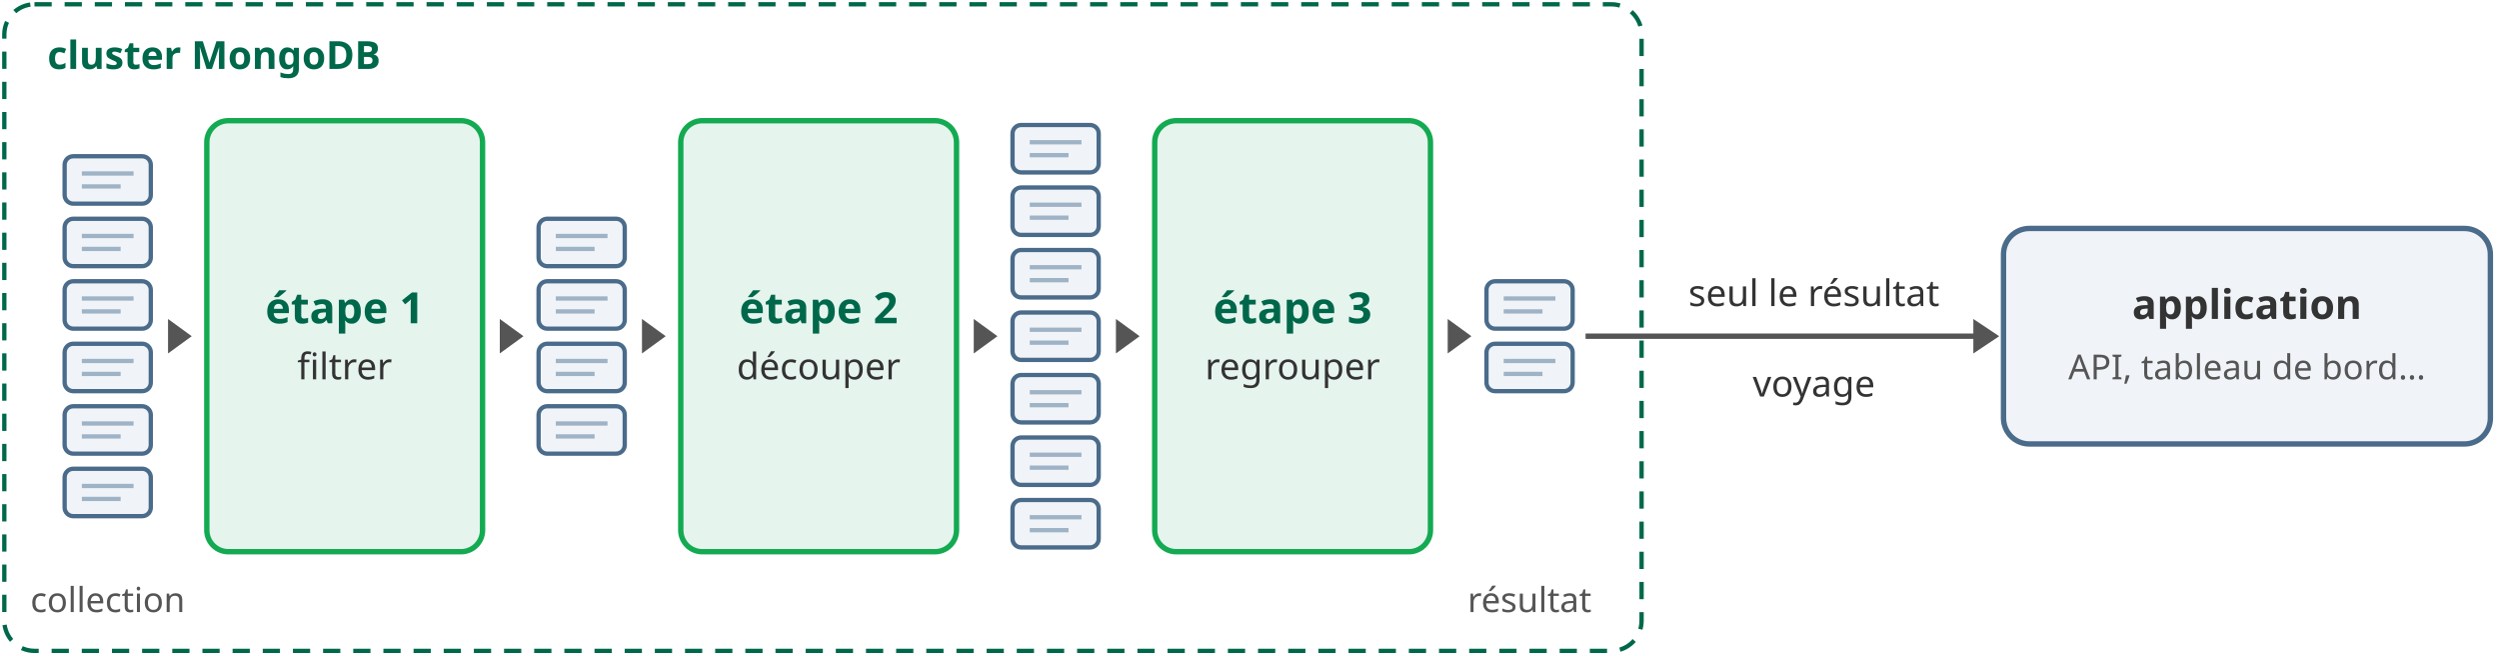
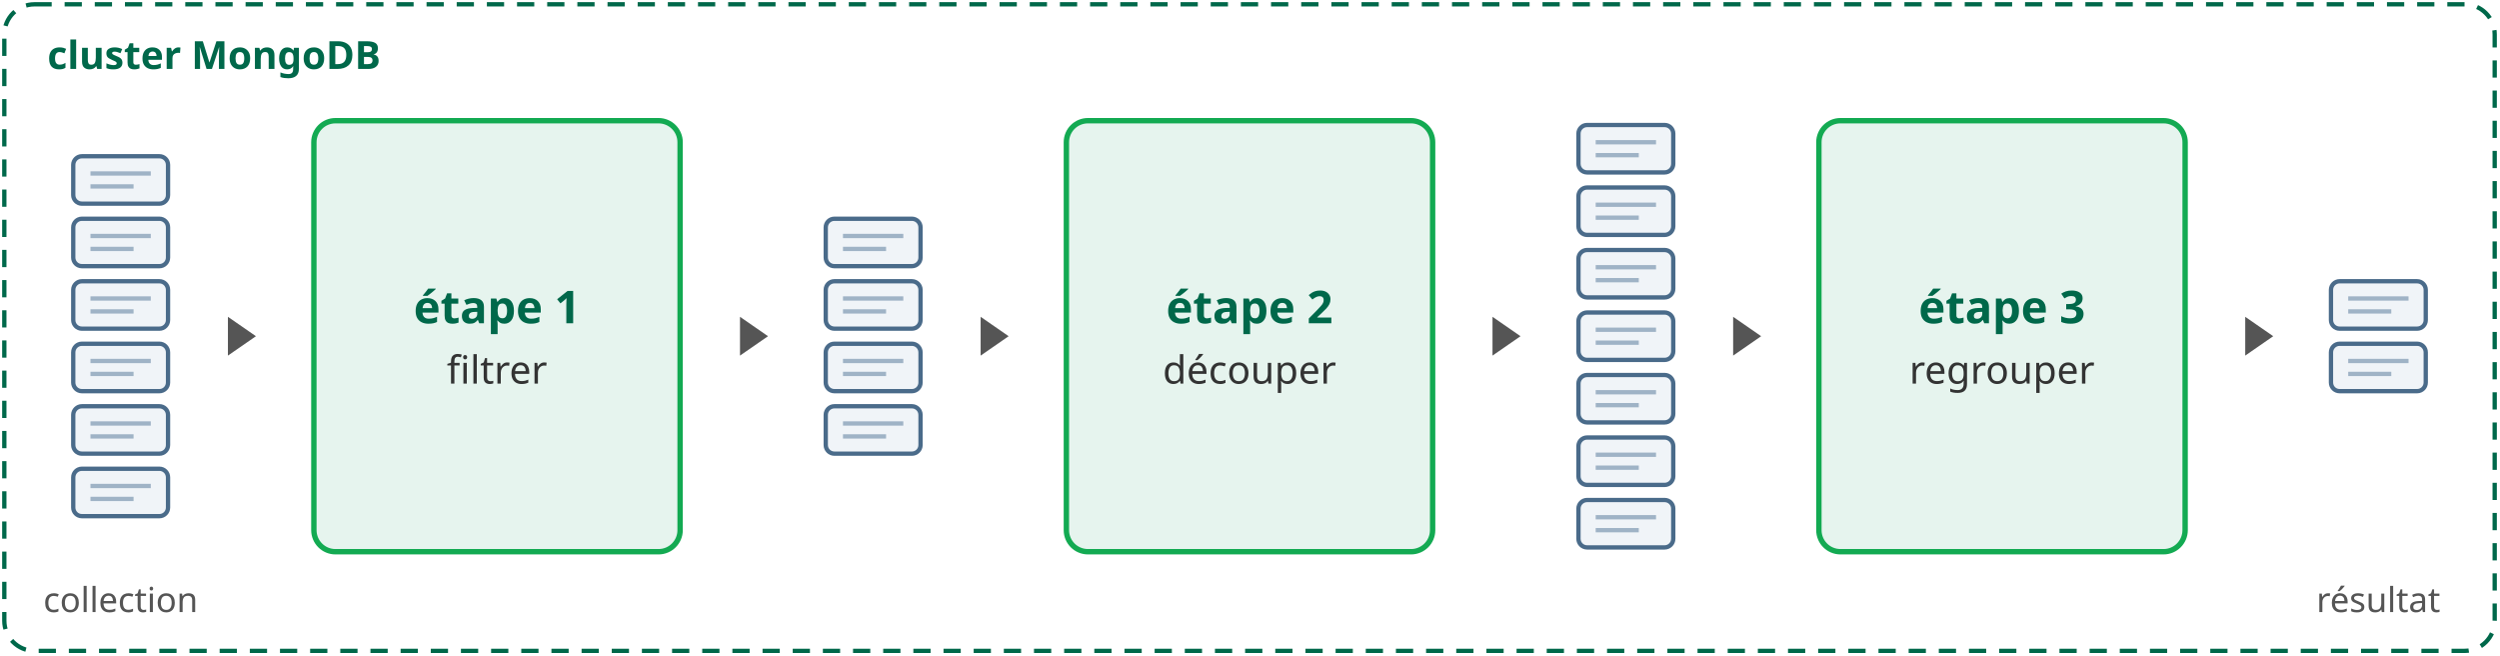
<svg xmlns="http://www.w3.org/2000/svg" viewBox="0 0 1160 304" font-family="sans-serif" role="img" aria-labelledby="t">
-   <rect x="2" y="2" width="760" height="300" rx="14" fill="none" stroke="#00684a" stroke-width="2" stroke-dasharray="8 6" />
+   <rect x="2" y="2" width="1156" height="300" rx="14" fill="none" stroke="#00684a" stroke-width="2" stroke-dasharray="8 6" />
  <text x="22" y="32" font-size="18" font-weight="bold" fill="#00684a">cluster MongoDB</text>
-   <rect x="30" y="72.5" width="40" height="22" rx="4" fill="#f0f4f8" stroke="#4a6b8a" stroke-width="2" />
-   <line x1="38" y1="80.5" x2="62" y2="80.5" stroke="#9fb3c6" stroke-width="2" />
-   <line x1="38" y1="86.5" x2="56" y2="86.5" stroke="#9fb3c6" stroke-width="2" />
-   <rect x="30" y="101.5" width="40" height="22" rx="4" fill="#f0f4f8" stroke="#4a6b8a" stroke-width="2" />
-   <line x1="38" y1="109.5" x2="62" y2="109.5" stroke="#9fb3c6" stroke-width="2" />
-   <line x1="38" y1="115.5" x2="56" y2="115.5" stroke="#9fb3c6" stroke-width="2" />
-   <rect x="30" y="130.5" width="40" height="22" rx="4" fill="#f0f4f8" stroke="#4a6b8a" stroke-width="2" />
-   <line x1="38" y1="138.5" x2="62" y2="138.5" stroke="#9fb3c6" stroke-width="2" />
-   <line x1="38" y1="144.5" x2="56" y2="144.5" stroke="#9fb3c6" stroke-width="2" />
-   <rect x="30" y="159.5" width="40" height="22" rx="4" fill="#f0f4f8" stroke="#4a6b8a" stroke-width="2" />
-   <line x1="38" y1="167.5" x2="62" y2="167.5" stroke="#9fb3c6" stroke-width="2" />
-   <line x1="38" y1="173.5" x2="56" y2="173.5" stroke="#9fb3c6" stroke-width="2" />
-   <rect x="30" y="188.5" width="40" height="22" rx="4" fill="#f0f4f8" stroke="#4a6b8a" stroke-width="2" />
-   <line x1="38" y1="196.5" x2="62" y2="196.5" stroke="#9fb3c6" stroke-width="2" />
-   <line x1="38" y1="202.5" x2="56" y2="202.5" stroke="#9fb3c6" stroke-width="2" />
-   <rect x="30" y="217.5" width="40" height="22" rx="4" fill="#f0f4f8" stroke="#4a6b8a" stroke-width="2" />
-   <line x1="38" y1="225.5" x2="62" y2="225.5" stroke="#9fb3c6" stroke-width="2" />
-   <line x1="38" y1="231.5" x2="56" y2="231.5" stroke="#9fb3c6" stroke-width="2" />
-   <text x="50.0" y="284" font-size="16" fill="#555" text-anchor="middle">collection</text>
-   <path d="M78,148.0 L89,156.0 L78,164.0 z" fill="#555" />
-   <rect x="96" y="56" width="128" height="200" rx="10" fill="#e6f4ee" stroke="#13aa52" stroke-width="2.5" />
-   <text x="160.0" y="150.0" font-size="20" font-weight="bold" fill="#00684a" text-anchor="middle">étape 1</text>
-   <text x="160.0" y="176.0" font-size="17" fill="#333" text-anchor="middle">filtrer</text>
-   <path d="M232,148.0 L243,156.0 L232,164.0 z" fill="#555" />
-   <rect x="250" y="101.5" width="40" height="22" rx="4" fill="#f0f4f8" stroke="#4a6b8a" stroke-width="2" />
-   <line x1="258" y1="109.5" x2="282" y2="109.5" stroke="#9fb3c6" stroke-width="2" />
-   <line x1="258" y1="115.5" x2="276" y2="115.5" stroke="#9fb3c6" stroke-width="2" />
-   <rect x="250" y="130.5" width="40" height="22" rx="4" fill="#f0f4f8" stroke="#4a6b8a" stroke-width="2" />
-   <line x1="258" y1="138.5" x2="282" y2="138.5" stroke="#9fb3c6" stroke-width="2" />
-   <line x1="258" y1="144.5" x2="276" y2="144.5" stroke="#9fb3c6" stroke-width="2" />
-   <rect x="250" y="159.5" width="40" height="22" rx="4" fill="#f0f4f8" stroke="#4a6b8a" stroke-width="2" />
-   <line x1="258" y1="167.5" x2="282" y2="167.5" stroke="#9fb3c6" stroke-width="2" />
-   <line x1="258" y1="173.5" x2="276" y2="173.5" stroke="#9fb3c6" stroke-width="2" />
-   <rect x="250" y="188.5" width="40" height="22" rx="4" fill="#f0f4f8" stroke="#4a6b8a" stroke-width="2" />
-   <line x1="258" y1="196.5" x2="282" y2="196.5" stroke="#9fb3c6" stroke-width="2" />
-   <line x1="258" y1="202.5" x2="276" y2="202.5" stroke="#9fb3c6" stroke-width="2" />
-   <path d="M298,148.0 L309,156.0 L298,164.0 z" fill="#555" />
-   <rect x="316" y="56" width="128" height="200" rx="10" fill="#e6f4ee" stroke="#13aa52" stroke-width="2.5" />
-   <text x="380.0" y="150.0" font-size="20" font-weight="bold" fill="#00684a" text-anchor="middle">étape 2</text>
-   <text x="380.0" y="176.0" font-size="17" fill="#333" text-anchor="middle">découper</text>
-   <path d="M452,148.0 L463,156.0 L452,164.0 z" fill="#555" />
-   <rect x="470" y="58.0" width="40" height="22" rx="4" fill="#f0f4f8" stroke="#4a6b8a" stroke-width="2" />
-   <line x1="478" y1="66.0" x2="502" y2="66.0" stroke="#9fb3c6" stroke-width="2" />
-   <line x1="478" y1="72.0" x2="496" y2="72.0" stroke="#9fb3c6" stroke-width="2" />
-   <rect x="470" y="87.0" width="40" height="22" rx="4" fill="#f0f4f8" stroke="#4a6b8a" stroke-width="2" />
-   <line x1="478" y1="95.0" x2="502" y2="95.0" stroke="#9fb3c6" stroke-width="2" />
-   <line x1="478" y1="101.0" x2="496" y2="101.0" stroke="#9fb3c6" stroke-width="2" />
-   <rect x="470" y="116.0" width="40" height="22" rx="4" fill="#f0f4f8" stroke="#4a6b8a" stroke-width="2" />
-   <line x1="478" y1="124.0" x2="502" y2="124.0" stroke="#9fb3c6" stroke-width="2" />
-   <line x1="478" y1="130.0" x2="496" y2="130.0" stroke="#9fb3c6" stroke-width="2" />
-   <rect x="470" y="145.0" width="40" height="22" rx="4" fill="#f0f4f8" stroke="#4a6b8a" stroke-width="2" />
-   <line x1="478" y1="153.0" x2="502" y2="153.0" stroke="#9fb3c6" stroke-width="2" />
-   <line x1="478" y1="159.0" x2="496" y2="159.0" stroke="#9fb3c6" stroke-width="2" />
-   <rect x="470" y="174.0" width="40" height="22" rx="4" fill="#f0f4f8" stroke="#4a6b8a" stroke-width="2" />
-   <line x1="478" y1="182.0" x2="502" y2="182.0" stroke="#9fb3c6" stroke-width="2" />
-   <line x1="478" y1="188.0" x2="496" y2="188.0" stroke="#9fb3c6" stroke-width="2" />
-   <rect x="470" y="203.0" width="40" height="22" rx="4" fill="#f0f4f8" stroke="#4a6b8a" stroke-width="2" />
-   <line x1="478" y1="211.0" x2="502" y2="211.0" stroke="#9fb3c6" stroke-width="2" />
-   <line x1="478" y1="217.0" x2="496" y2="217.0" stroke="#9fb3c6" stroke-width="2" />
-   <rect x="470" y="232.0" width="40" height="22" rx="4" fill="#f0f4f8" stroke="#4a6b8a" stroke-width="2" />
-   <line x1="478" y1="240.0" x2="502" y2="240.0" stroke="#9fb3c6" stroke-width="2" />
-   <line x1="478" y1="246.0" x2="496" y2="246.0" stroke="#9fb3c6" stroke-width="2" />
-   <path d="M518,148.0 L529,156.0 L518,164.0 z" fill="#555" />
-   <rect x="536" y="56" width="128" height="200" rx="10" fill="#e6f4ee" stroke="#13aa52" stroke-width="2.5" />
-   <text x="600.0" y="150.0" font-size="20" font-weight="bold" fill="#00684a" text-anchor="middle">étape 3</text>
-   <text x="600.0" y="176.0" font-size="17" fill="#333" text-anchor="middle">regrouper</text>
-   <path d="M672,148.0 L683,156.0 L672,164.0 z" fill="#555" />
-   <rect x="690" y="130.5" width="40" height="22" rx="4" fill="#f0f4f8" stroke="#4a6b8a" stroke-width="2" />
-   <line x1="698" y1="138.5" x2="722" y2="138.5" stroke="#9fb3c6" stroke-width="2" />
-   <line x1="698" y1="144.5" x2="716" y2="144.5" stroke="#9fb3c6" stroke-width="2" />
-   <rect x="690" y="159.5" width="40" height="22" rx="4" fill="#f0f4f8" stroke="#4a6b8a" stroke-width="2" />
-   <line x1="698" y1="167.5" x2="722" y2="167.5" stroke="#9fb3c6" stroke-width="2" />
-   <line x1="698" y1="173.5" x2="716" y2="173.5" stroke="#9fb3c6" stroke-width="2" />
-   <text x="710.0" y="284" font-size="16" fill="#555" text-anchor="middle">résultat</text>
-   <line x1="736" y1="156.0" x2="918" y2="156.0" stroke="#555" stroke-width="2.5" />
-   <path d="M916,148.0 L928,156.0 L916,164.0 z" fill="#555" />
-   <text x="842.0" y="142.0" font-size="17" fill="#333" text-anchor="middle">seul le résultat</text>
-   <text x="842.0" y="184.0" font-size="17" fill="#333" text-anchor="middle">voyage</text>
-   <rect x="930" y="106.0" width="226" height="100" rx="12" fill="#f0f4f8" stroke="#4a6b8a" stroke-width="2.5" />
-   <text x="1043" y="148.0" font-size="19" font-weight="bold" fill="#333" text-anchor="middle">application</text>
-   <text x="1043" y="176.0" font-size="16" fill="#555" text-anchor="middle">API, tableau de bord…</text>
+   <rect x="34.0" y="72.5" width="44" height="22" rx="4" fill="#f0f4f8" stroke="#4a6b8a" stroke-width="2" />
+   <line x1="42.0" y1="80.5" x2="70.0" y2="80.5" stroke="#9fb3c6" stroke-width="2" />
+   <line x1="42.0" y1="86.5" x2="62.0" y2="86.5" stroke="#9fb3c6" stroke-width="2" />
+   <rect x="34.0" y="101.5" width="44" height="22" rx="4" fill="#f0f4f8" stroke="#4a6b8a" stroke-width="2" />
+   <line x1="42.0" y1="109.5" x2="70.0" y2="109.5" stroke="#9fb3c6" stroke-width="2" />
+   <line x1="42.0" y1="115.5" x2="62.0" y2="115.5" stroke="#9fb3c6" stroke-width="2" />
+   <rect x="34.0" y="130.5" width="44" height="22" rx="4" fill="#f0f4f8" stroke="#4a6b8a" stroke-width="2" />
+   <line x1="42.0" y1="138.5" x2="70.0" y2="138.5" stroke="#9fb3c6" stroke-width="2" />
+   <line x1="42.0" y1="144.5" x2="62.0" y2="144.5" stroke="#9fb3c6" stroke-width="2" />
+   <rect x="34.0" y="159.5" width="44" height="22" rx="4" fill="#f0f4f8" stroke="#4a6b8a" stroke-width="2" />
+   <line x1="42.0" y1="167.5" x2="70.0" y2="167.5" stroke="#9fb3c6" stroke-width="2" />
+   <line x1="42.0" y1="173.5" x2="62.0" y2="173.5" stroke="#9fb3c6" stroke-width="2" />
+   <rect x="34.0" y="188.5" width="44" height="22" rx="4" fill="#f0f4f8" stroke="#4a6b8a" stroke-width="2" />
+   <line x1="42.0" y1="196.5" x2="70.0" y2="196.5" stroke="#9fb3c6" stroke-width="2" />
+   <line x1="42.0" y1="202.5" x2="62.0" y2="202.5" stroke="#9fb3c6" stroke-width="2" />
+   <rect x="34.0" y="217.5" width="44" height="22" rx="4" fill="#f0f4f8" stroke="#4a6b8a" stroke-width="2" />
+   <line x1="42.0" y1="225.5" x2="70.0" y2="225.5" stroke="#9fb3c6" stroke-width="2" />
+   <line x1="42.0" y1="231.5" x2="62.0" y2="231.5" stroke="#9fb3c6" stroke-width="2" />
+   <text x="56.0" y="284" font-size="16" fill="#555" text-anchor="middle">collection</text>
+   <path d="M105.8,147.0 L118.8,156.0 L105.8,165.0 z" fill="#555" />
+   <rect x="145.7" y="56" width="170" height="200" rx="10" fill="#e6f4ee" stroke="#13aa52" stroke-width="2.5" />
+   <text x="230.7" y="150.0" font-size="21" font-weight="bold" fill="#00684a" text-anchor="middle">étape 1</text>
+   <text x="230.7" y="178.0" font-size="18" fill="#333" text-anchor="middle">filtrer</text>
+   <path d="M343.5,147.0 L356.5,156.0 L343.5,165.0 z" fill="#555" />
+   <rect x="383.3" y="101.5" width="44" height="22" rx="4" fill="#f0f4f8" stroke="#4a6b8a" stroke-width="2" />
+   <line x1="391.3" y1="109.5" x2="419.3" y2="109.5" stroke="#9fb3c6" stroke-width="2" />
+   <line x1="391.3" y1="115.5" x2="411.3" y2="115.5" stroke="#9fb3c6" stroke-width="2" />
+   <rect x="383.3" y="130.5" width="44" height="22" rx="4" fill="#f0f4f8" stroke="#4a6b8a" stroke-width="2" />
+   <line x1="391.3" y1="138.5" x2="419.3" y2="138.5" stroke="#9fb3c6" stroke-width="2" />
+   <line x1="391.3" y1="144.5" x2="411.3" y2="144.5" stroke="#9fb3c6" stroke-width="2" />
+   <rect x="383.3" y="159.5" width="44" height="22" rx="4" fill="#f0f4f8" stroke="#4a6b8a" stroke-width="2" />
+   <line x1="391.3" y1="167.5" x2="419.3" y2="167.5" stroke="#9fb3c6" stroke-width="2" />
+   <line x1="391.3" y1="173.5" x2="411.3" y2="173.5" stroke="#9fb3c6" stroke-width="2" />
+   <rect x="383.3" y="188.5" width="44" height="22" rx="4" fill="#f0f4f8" stroke="#4a6b8a" stroke-width="2" />
+   <line x1="391.3" y1="196.5" x2="419.3" y2="196.5" stroke="#9fb3c6" stroke-width="2" />
+   <line x1="391.3" y1="202.5" x2="411.3" y2="202.5" stroke="#9fb3c6" stroke-width="2" />
+   <path d="M455.2,147.0 L468.2,156.0 L455.2,165.0 z" fill="#555" />
+   <rect x="495.0" y="56" width="170" height="200" rx="10" fill="#e6f4ee" stroke="#13aa52" stroke-width="2.5" />
+   <text x="580.0" y="150.0" font-size="21" font-weight="bold" fill="#00684a" text-anchor="middle">étape 2</text>
+   <text x="580.0" y="178.0" font-size="18" fill="#333" text-anchor="middle">découper</text>
+   <path d="M692.8,147.0 L705.8,156.0 L692.8,165.0 z" fill="#555" />
+   <rect x="732.7" y="58.0" width="44" height="22" rx="4" fill="#f0f4f8" stroke="#4a6b8a" stroke-width="2" />
+   <line x1="740.7" y1="66.0" x2="768.7" y2="66.0" stroke="#9fb3c6" stroke-width="2" />
+   <line x1="740.7" y1="72.0" x2="760.7" y2="72.0" stroke="#9fb3c6" stroke-width="2" />
+   <rect x="732.7" y="87.0" width="44" height="22" rx="4" fill="#f0f4f8" stroke="#4a6b8a" stroke-width="2" />
+   <line x1="740.7" y1="95.0" x2="768.7" y2="95.0" stroke="#9fb3c6" stroke-width="2" />
+   <line x1="740.7" y1="101.0" x2="760.7" y2="101.0" stroke="#9fb3c6" stroke-width="2" />
+   <rect x="732.7" y="116.0" width="44" height="22" rx="4" fill="#f0f4f8" stroke="#4a6b8a" stroke-width="2" />
+   <line x1="740.7" y1="124.0" x2="768.7" y2="124.0" stroke="#9fb3c6" stroke-width="2" />
+   <line x1="740.7" y1="130.0" x2="760.7" y2="130.0" stroke="#9fb3c6" stroke-width="2" />
+   <rect x="732.7" y="145.0" width="44" height="22" rx="4" fill="#f0f4f8" stroke="#4a6b8a" stroke-width="2" />
+   <line x1="740.7" y1="153.0" x2="768.7" y2="153.0" stroke="#9fb3c6" stroke-width="2" />
+   <line x1="740.7" y1="159.0" x2="760.7" y2="159.0" stroke="#9fb3c6" stroke-width="2" />
+   <rect x="732.7" y="174.0" width="44" height="22" rx="4" fill="#f0f4f8" stroke="#4a6b8a" stroke-width="2" />
+   <line x1="740.7" y1="182.0" x2="768.7" y2="182.0" stroke="#9fb3c6" stroke-width="2" />
+   <line x1="740.7" y1="188.0" x2="760.7" y2="188.0" stroke="#9fb3c6" stroke-width="2" />
+   <rect x="732.7" y="203.0" width="44" height="22" rx="4" fill="#f0f4f8" stroke="#4a6b8a" stroke-width="2" />
+   <line x1="740.7" y1="211.0" x2="768.7" y2="211.0" stroke="#9fb3c6" stroke-width="2" />
+   <line x1="740.7" y1="217.0" x2="760.7" y2="217.0" stroke="#9fb3c6" stroke-width="2" />
+   <rect x="732.7" y="232.0" width="44" height="22" rx="4" fill="#f0f4f8" stroke="#4a6b8a" stroke-width="2" />
+   <line x1="740.7" y1="240.0" x2="768.7" y2="240.0" stroke="#9fb3c6" stroke-width="2" />
+   <line x1="740.7" y1="246.0" x2="760.7" y2="246.0" stroke="#9fb3c6" stroke-width="2" />
+   <path d="M804.5,147.0 L817.5,156.0 L804.5,165.0 z" fill="#555" />
+   <rect x="844.3" y="56" width="170" height="200" rx="10" fill="#e6f4ee" stroke="#13aa52" stroke-width="2.5" />
+   <text x="929.3" y="150.0" font-size="21" font-weight="bold" fill="#00684a" text-anchor="middle">étape 3</text>
+   <text x="929.3" y="178.0" font-size="18" fill="#333" text-anchor="middle">regrouper</text>
+   <path d="M1042.2,147.0 L1055.2,156.0 L1042.2,165.0 z" fill="#555" />
+   <rect x="1082.0" y="130.5" width="44" height="22" rx="4" fill="#f0f4f8" stroke="#4a6b8a" stroke-width="2" />
+   <line x1="1090.0" y1="138.5" x2="1118.0" y2="138.5" stroke="#9fb3c6" stroke-width="2" />
+   <line x1="1090.0" y1="144.5" x2="1110.0" y2="144.5" stroke="#9fb3c6" stroke-width="2" />
+   <rect x="1082.0" y="159.5" width="44" height="22" rx="4" fill="#f0f4f8" stroke="#4a6b8a" stroke-width="2" />
+   <line x1="1090.0" y1="167.5" x2="1118.0" y2="167.5" stroke="#9fb3c6" stroke-width="2" />
+   <line x1="1090.0" y1="173.5" x2="1110.0" y2="173.5" stroke="#9fb3c6" stroke-width="2" />
+   <text x="1104.0" y="284" font-size="16" fill="#555" text-anchor="middle">résultat</text>
</svg>
